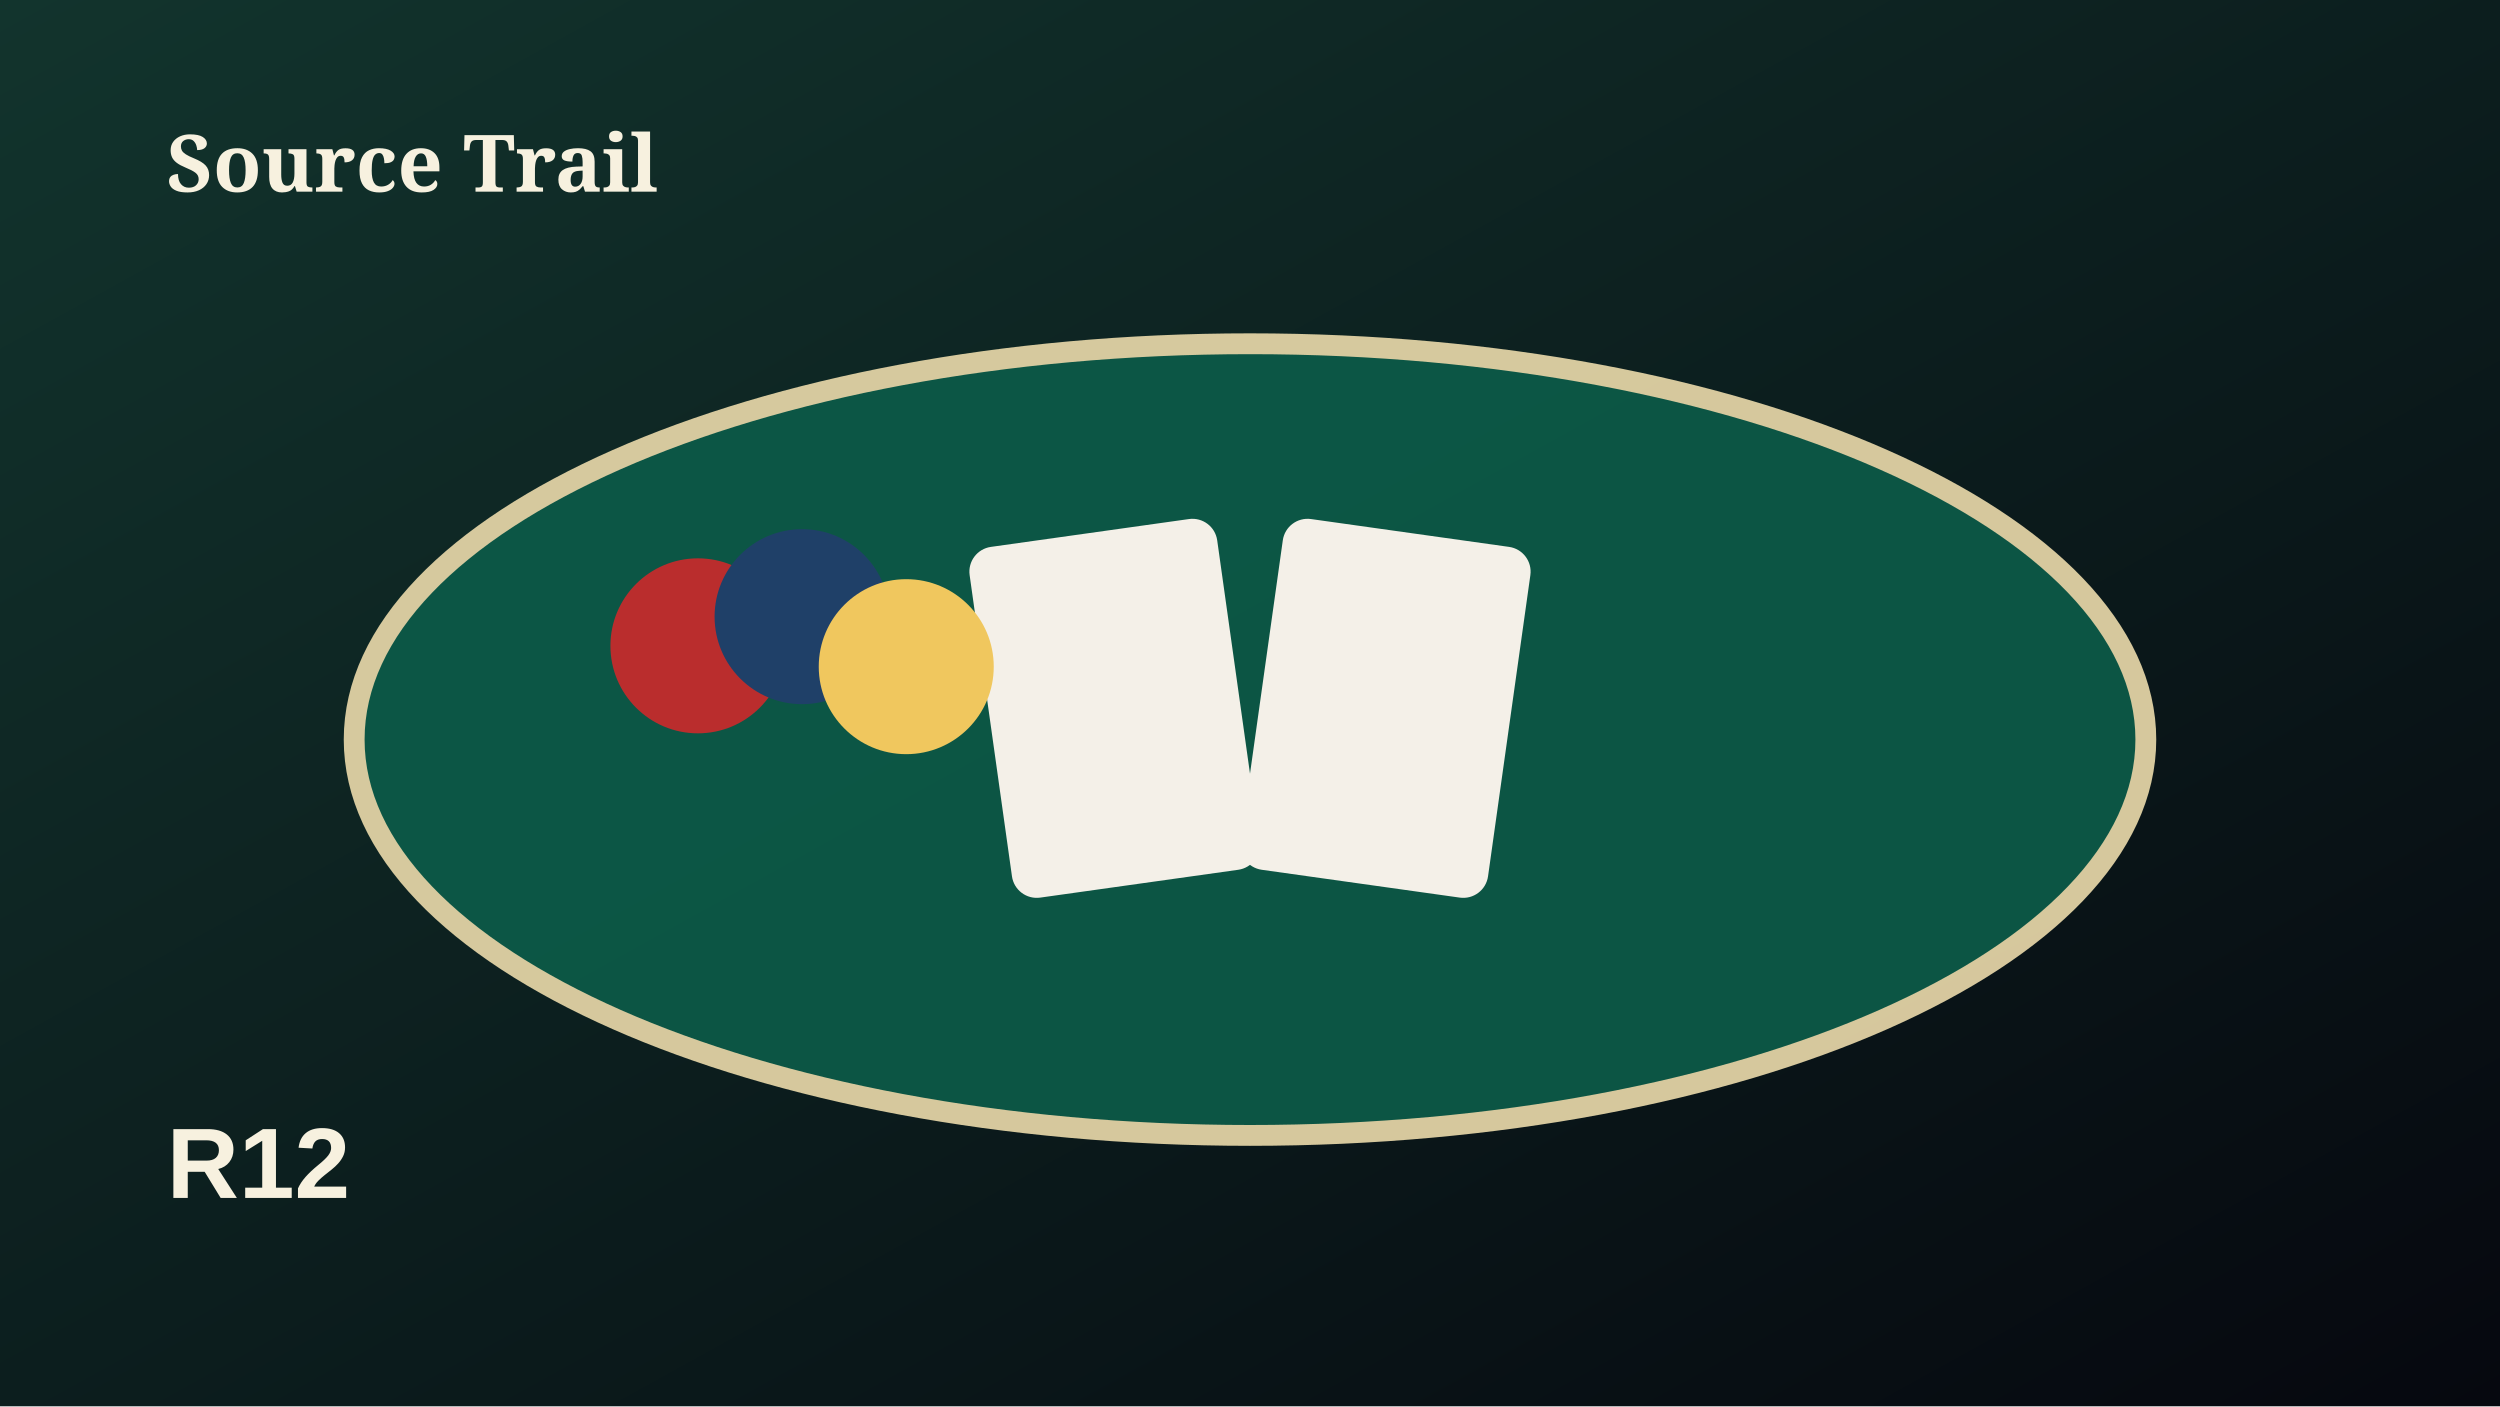
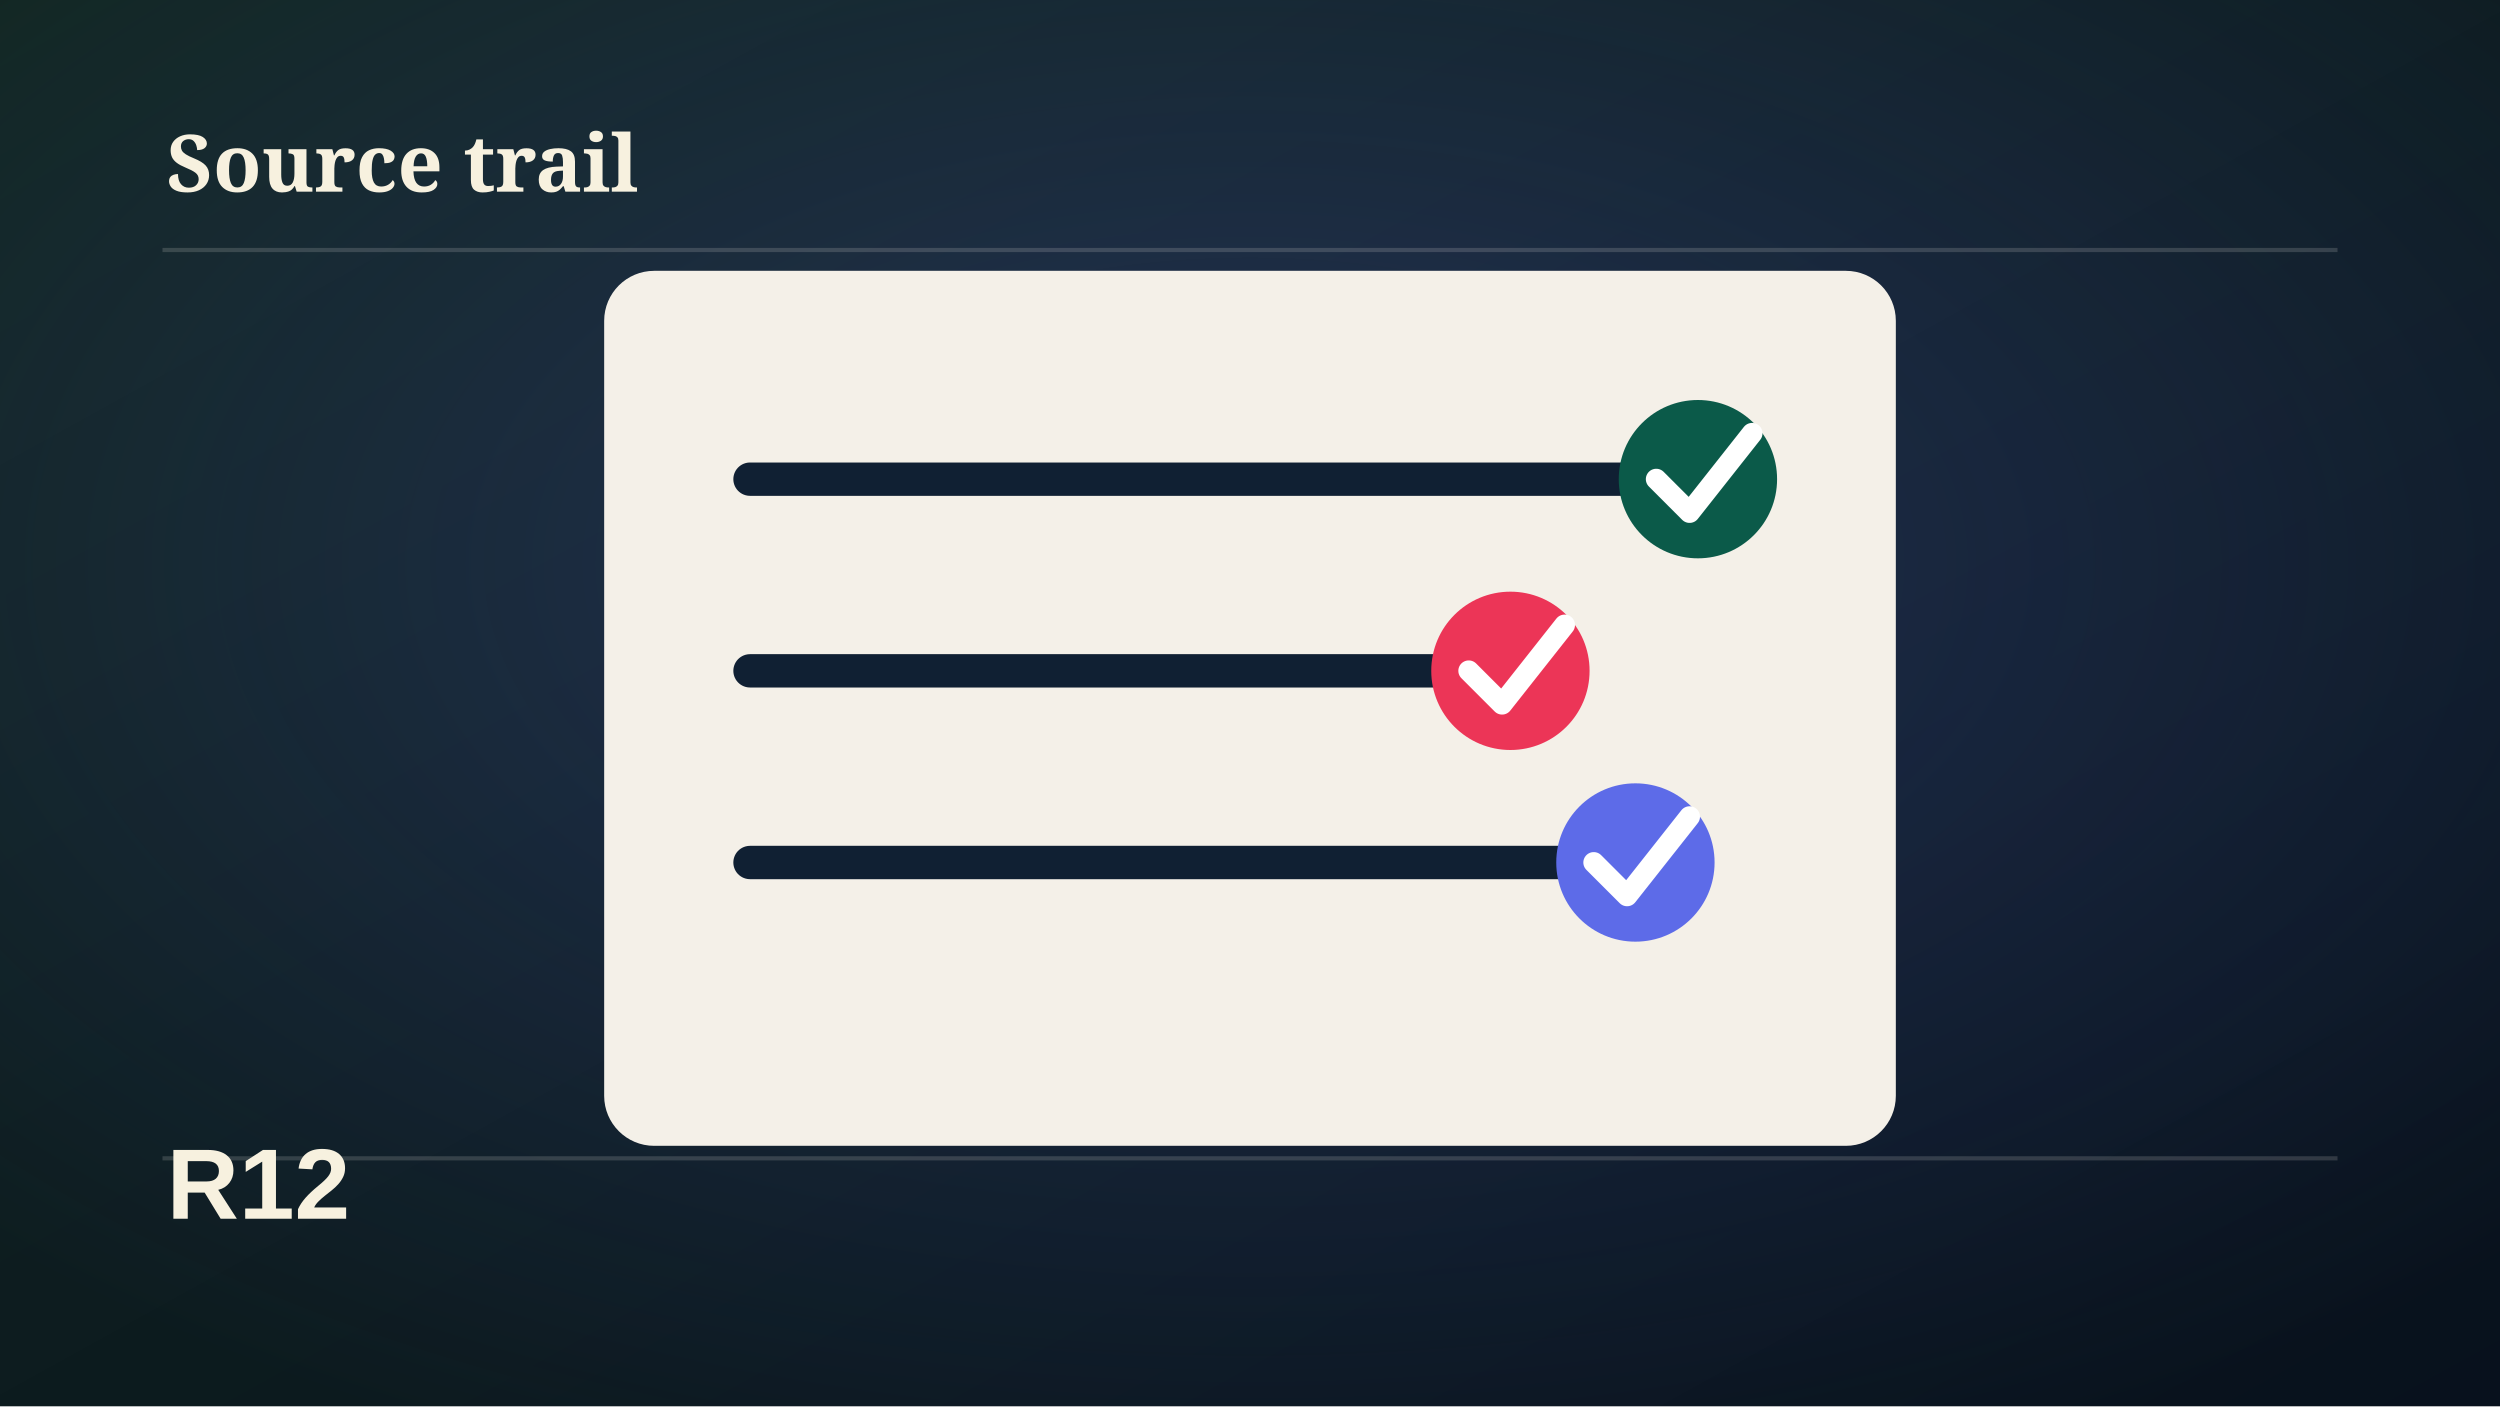
<svg xmlns="http://www.w3.org/2000/svg" width="1200" height="675" viewBox="0 0 1200 675" role="img" aria-labelledby="title desc">
  <defs>
-     <linearGradient id="g" x1="0" x2="1" y1="0" y2="1">
-       <stop offset="0" stop-color="#12342d" />
-       <stop offset="1" stop-color="#06080f" />
+     <linearGradient id="bg" x1="0" x2="1" y1="0" y2="1">
+       <stop offset="0" stop-color="#112620" />
+       <stop offset="1" stop-color="#08111d" />
    </linearGradient>
+     <radialGradient id="glow" cx="50%" cy="40%" r="70%">
+       <stop offset="0" stop-color="#5d6be8" stop-opacity=".26" />
+       <stop offset="1" stop-color="#5d6be8" stop-opacity="0" />
+     </radialGradient>
  </defs>
-   <rect width="1200" height="675" fill="url(#g)" />
-   <ellipse cx="600" cy="355" rx="430" ry="190" fill="#0c5a48" stroke="#e7d7a8" stroke-width="10" opacity=".92" />
-   <rect x="475" y="255" width="120" height="170" rx="12" fill="#f4f0e8" transform="rotate(-8 535 340)" />
-   <rect x="605" y="255" width="120" height="170" rx="12" fill="#f4f0e8" transform="rotate(8 665 340)" />
-   <circle cx="335" cy="310" r="42" fill="#ba2d2d" />
-   <circle cx="385" cy="296" r="42" fill="#1f4068" />
-   <circle cx="435" cy="320" r="42" fill="#f0c75e" />
-   <text x="80" y="92" fill="#f7f1df" font-family="Georgia, serif" font-size="38" font-weight="700">Source Trail</text>
-   <text x="80" y="575" fill="#f7f1df" font-family="Arial, sans-serif" font-size="48" font-weight="700">R12</text>
+   <rect width="1200" height="675" fill="url(#bg)" />
+   <rect width="1200" height="675" fill="url(#glow)" />
+   <path d="M78 120h1044M78 556h1044" stroke="#f4f0e8" stroke-opacity=".16" stroke-width="2" />
+   <g aria-hidden="true">
+     <rect x="290" y="130" width="620" height="420" rx="24" fill="#f4f0e8" />
+     <path d="M360 230h420M360 322h330M360 414h390" stroke="#102033" stroke-width="16" stroke-linecap="round" />
+     <circle cx="815" cy="230" r="38" fill="#0b5a49" />
+     <path d="M795 230l16 16l30-38" fill="none" stroke="#fff" stroke-width="10" stroke-linecap="round" stroke-linejoin="round" />
+     <circle cx="725" cy="322" r="38" fill="#ec3557" />
+     <path d="M705 322l16 16l30-38" fill="none" stroke="#fff" stroke-width="10" stroke-linecap="round" stroke-linejoin="round" />
+     <circle cx="785" cy="414" r="38" fill="#5d6be8" />
+     <path d="M765 414l16 16l30-38" fill="none" stroke="#fff" stroke-width="10" stroke-linecap="round" stroke-linejoin="round" />
+   </g>
+   <text x="80" y="92" fill="#f7f1df" font-family="Georgia, serif" font-size="38" font-weight="700">Source trail</text>
+   <text x="80" y="585" fill="#f7f1df" font-family="Arial, sans-serif" font-size="48" font-weight="900">R12</text>
</svg>
